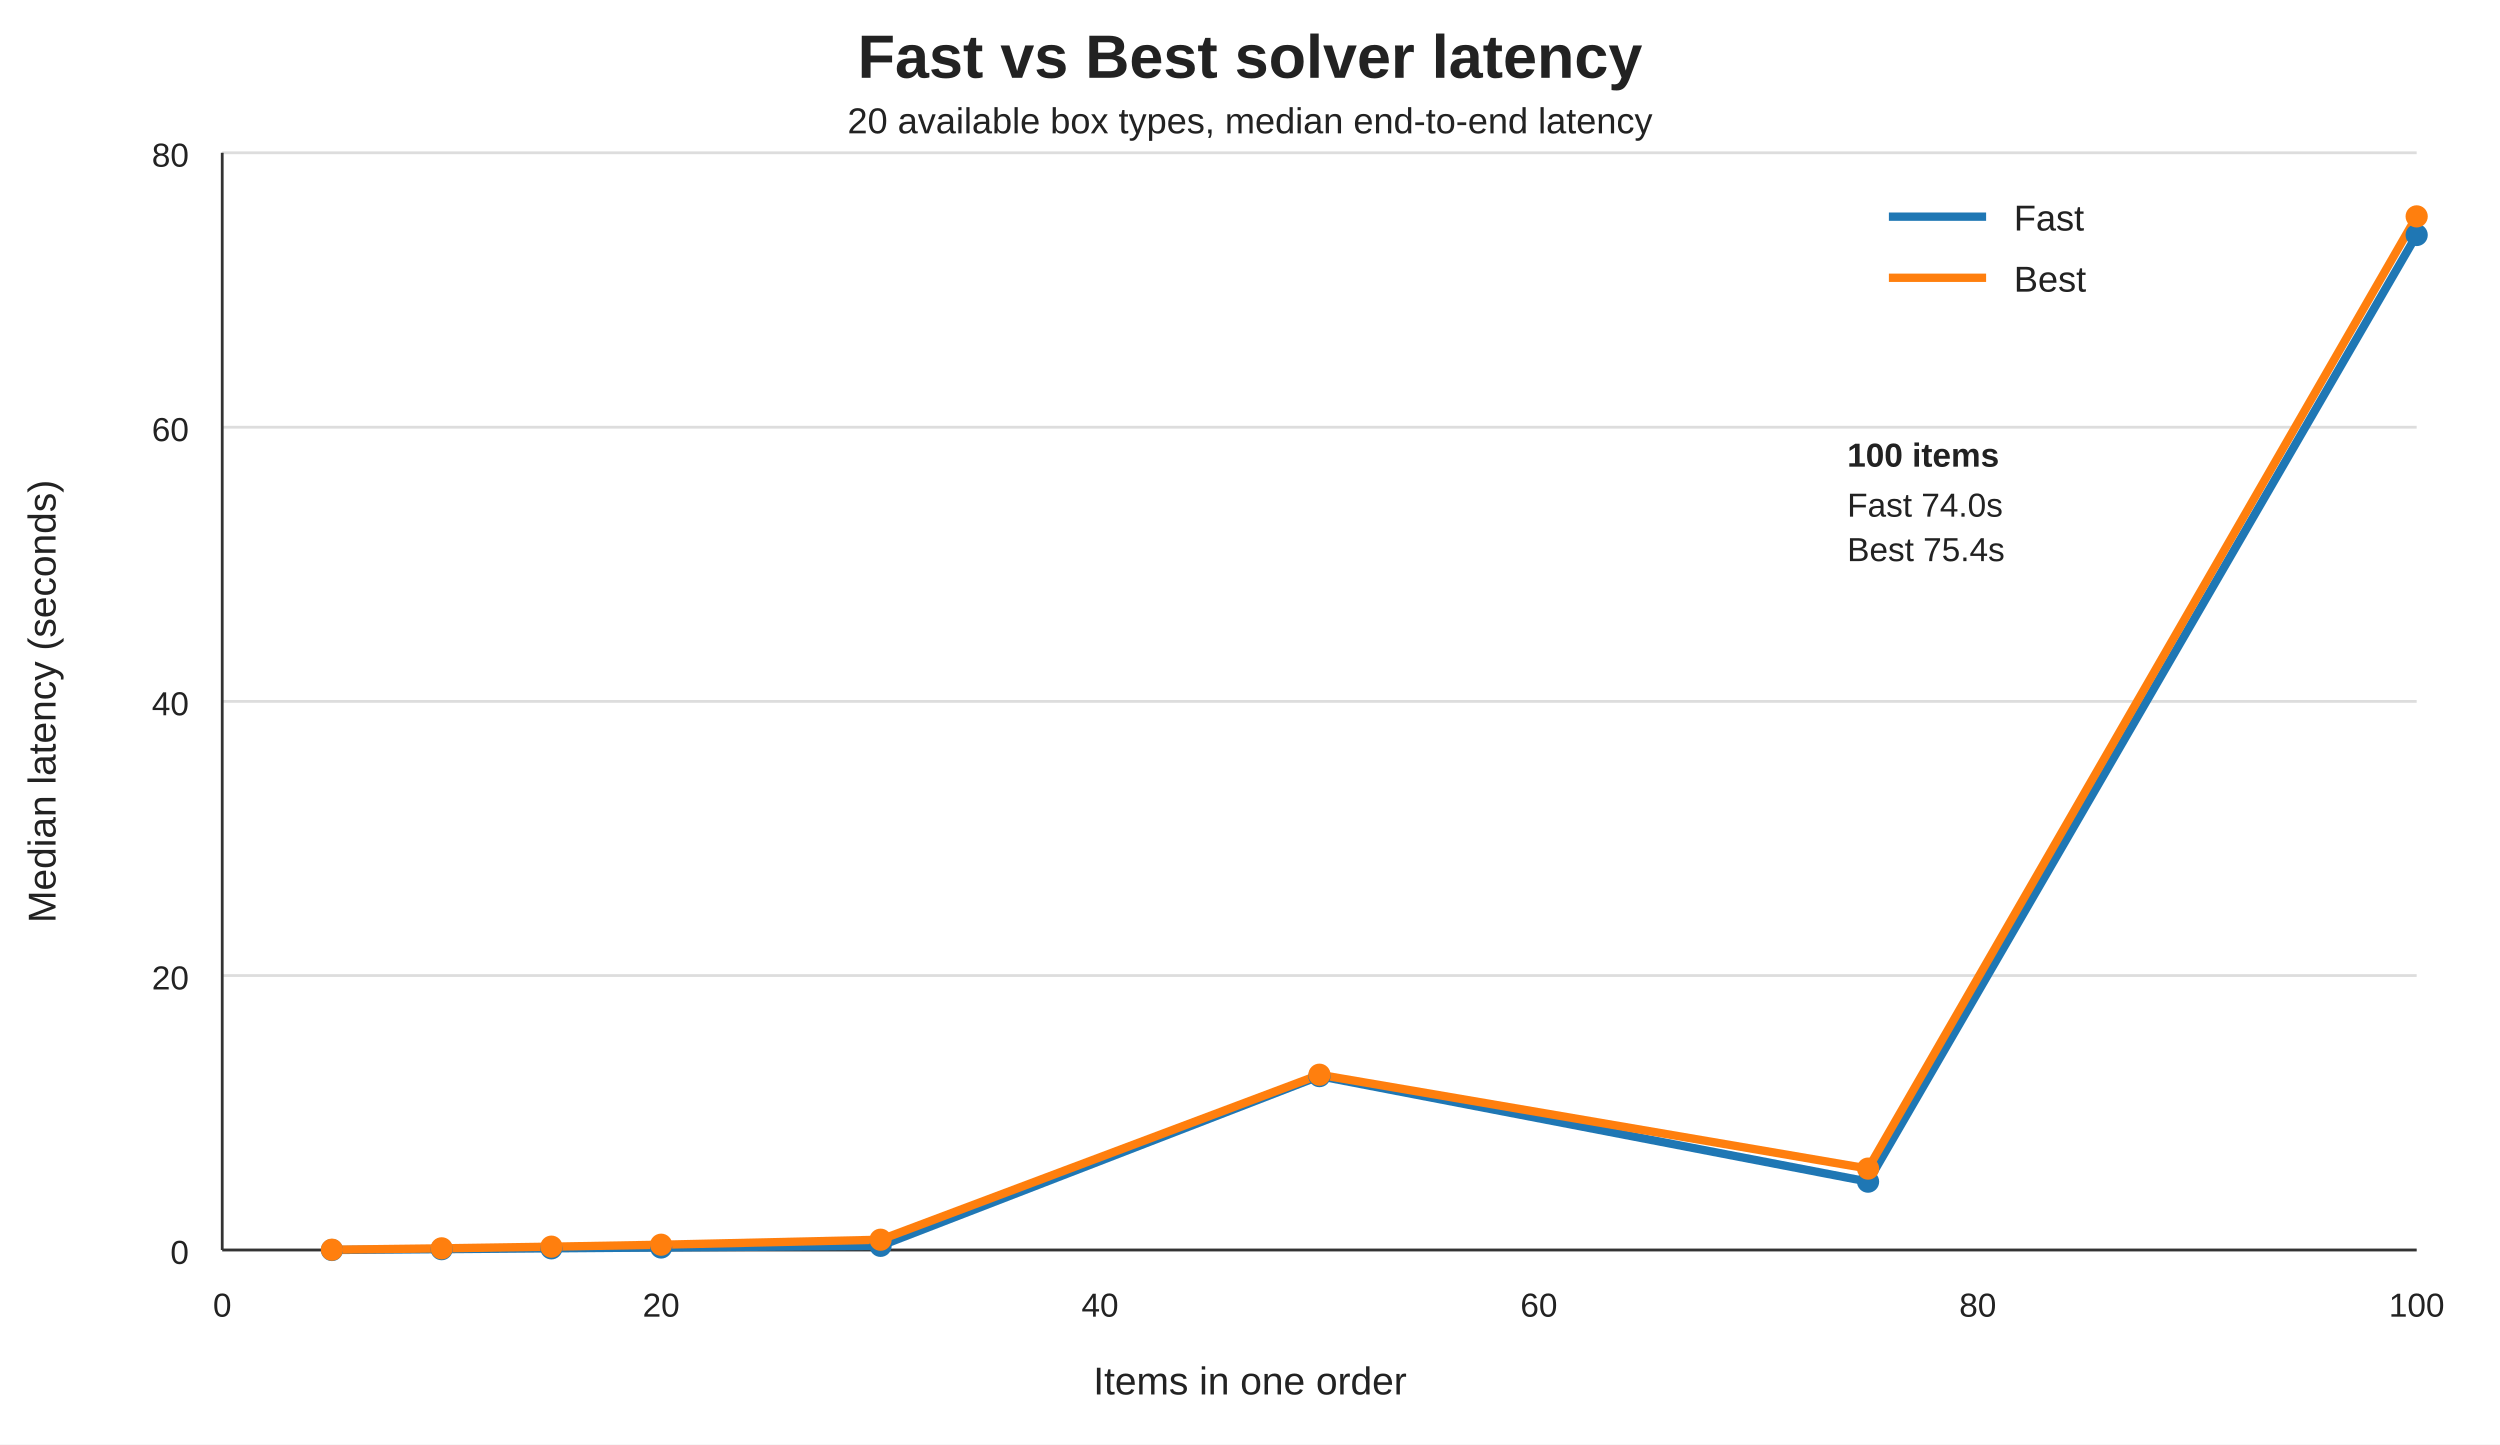
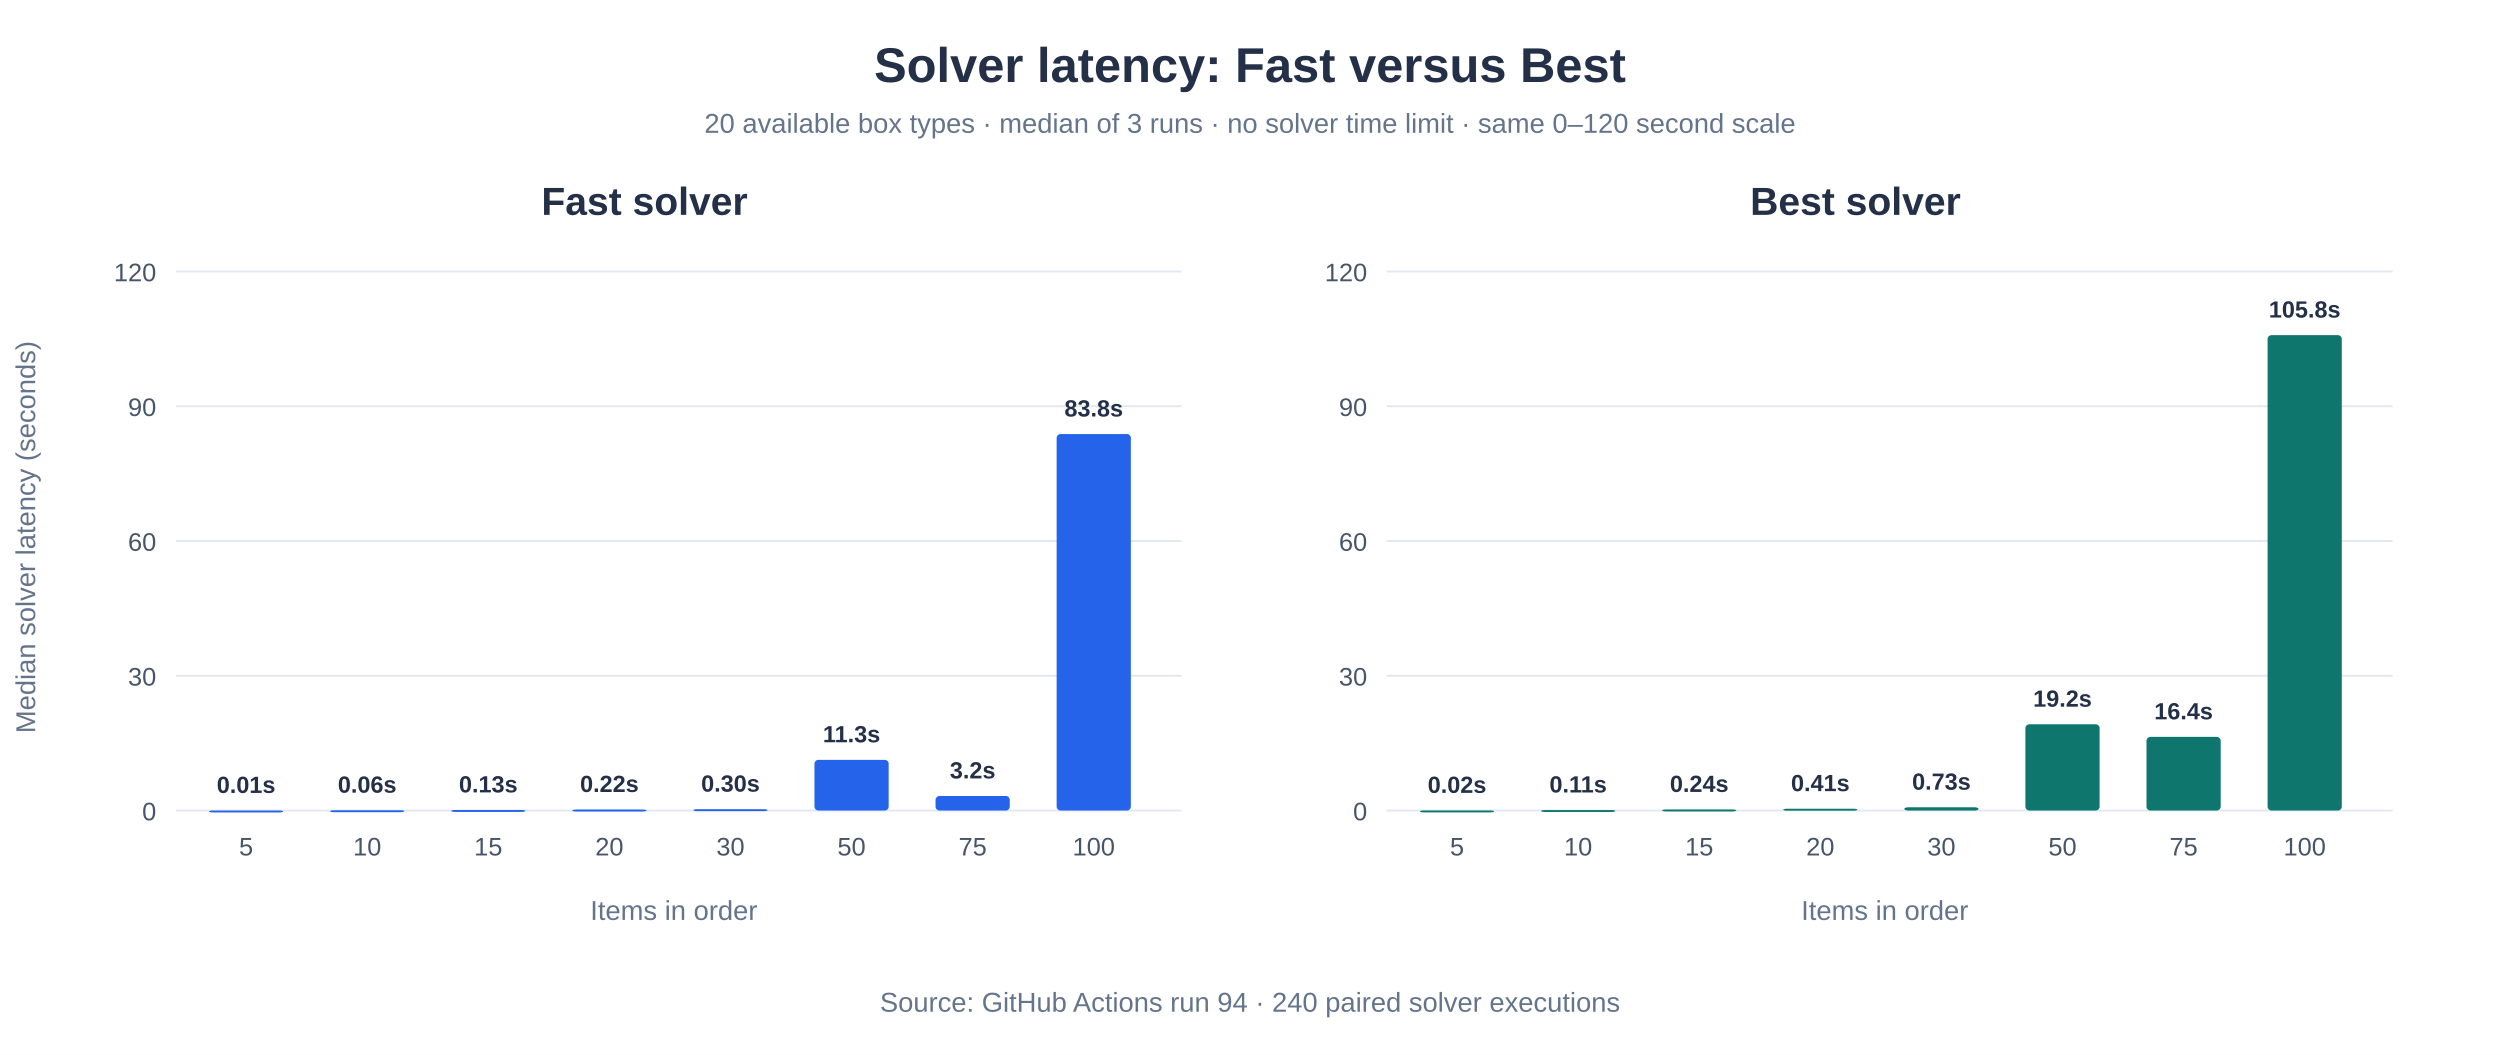
- <svg xmlns="http://www.w3.org/2000/svg" width="900" height="520" viewBox="0 0 900 520">
-   <rect width="100%" height="100%" fill="white" />
-   <style>text{font-family:Arial,sans-serif;fill:#222}.axis{stroke:#333;stroke-width:1}.grid{stroke:#ddd;stroke-width:1}.fast{fill:none;stroke:#1f77b4;stroke-width:3}.best{fill:none;stroke:#ff7f0e;stroke-width:3}.dotf{fill:#1f77b4}.dotb{fill:#ff7f0e}</style>
-   <text x="450" y="28" text-anchor="middle" font-size="22" font-weight="700">Fast vs Best solver latency</text>
-   <text x="450" y="48" text-anchor="middle" font-size="13">20 available box types, median end-to-end latency</text>
-   <line class="grid" x1="80" y1="450" x2="870" y2="450" />
-   <text x="68" y="455" text-anchor="end" font-size="12">0</text>
-   <line class="grid" x1="80" y1="351.2" x2="870" y2="351.2" />
-   <text x="68" y="356.2" text-anchor="end" font-size="12">20</text>
-   <line class="grid" x1="80" y1="252.5" x2="870" y2="252.5" />
-   <text x="68" y="257.5" text-anchor="end" font-size="12">40</text>
-   <line class="grid" x1="80" y1="153.8" x2="870" y2="153.8" />
-   <text x="68" y="158.8" text-anchor="end" font-size="12">60</text>
-   <line class="grid" x1="80" y1="55" x2="870" y2="55" />
-   <text x="68" y="60" text-anchor="end" font-size="12">80</text>
-   <text x="80" y="474" text-anchor="middle" font-size="12">0</text>
-   <text x="238" y="474" text-anchor="middle" font-size="12">20</text>
-   <text x="396" y="474" text-anchor="middle" font-size="12">40</text>
-   <text x="554" y="474" text-anchor="middle" font-size="12">60</text>
-   <text x="712" y="474" text-anchor="middle" font-size="12">80</text>
-   <text x="870" y="474" text-anchor="middle" font-size="12">100</text>
-   <line class="axis" x1="80" y1="55" x2="80" y2="450" />
-   <line class="axis" x1="80" y1="450" x2="870" y2="450" />
-   <text x="450" y="502" text-anchor="middle" font-size="14">Items in one order</text>
-   <text x="20" y="252.5" transform="rotate(-90 20 252.5)" text-anchor="middle" font-size="14">Median latency (seconds)</text>
-   <polyline class="fast" points="119.5,450 159,449.7 198.5,449.4 238,449.1 317,448.5 475,387.4 672.5,425.4 870,84.6" />
-   <polyline class="best" points="119.5,449.9 159,449.4 198.5,448.8 238,448.1 317,446.3 475,386.9 672.5,420.7 870,77.9" />
-   <g class="dotf">
-     <circle cx="119.5" cy="450" r="4" />
-     <circle cx="159" cy="449.7" r="4" />
-     <circle cx="198.5" cy="449.4" r="4" />
-     <circle cx="238" cy="449.1" r="4" />
-     <circle cx="317" cy="448.5" r="4" />
-     <circle cx="475" cy="387.4" r="4" />
-     <circle cx="672.5" cy="425.4" r="4" />
-     <circle cx="870" cy="84.6" r="4" />
-   </g>
-   <g class="dotb">
-     <circle cx="119.5" cy="449.9" r="4" />
-     <circle cx="159" cy="449.4" r="4" />
-     <circle cx="198.5" cy="448.8" r="4" />
-     <circle cx="238" cy="448.1" r="4" />
-     <circle cx="317" cy="446.3" r="4" />
-     <circle cx="475" cy="386.9" r="4" />
-     <circle cx="672.5" cy="420.7" r="4" />
-     <circle cx="870" cy="77.9" r="4" />
-   </g>
-   <line class="fast" x1="680" y1="78" x2="715" y2="78" />
-   <text x="725" y="83" font-size="13">Fast</text>
-   <line class="best" x1="680" y1="100" x2="715" y2="100" />
-   <text x="725" y="105" font-size="13">Best</text>
-   <text x="665" y="168" font-size="12" font-weight="700">100 items</text>
-   <text x="665" y="186" font-size="12">Fast 74.0s</text>
-   <text x="665" y="202" font-size="12">Best 75.4s</text>
+ <svg xmlns="http://www.w3.org/2000/svg" width="1280" height="540" viewBox="0 0 1280 540">
+   <rect width="1280" height="540" fill="#ffffff" />
+   <style>text{font-family:Arial,sans-serif;fill:#233047}.title{font-size:25px;font-weight:700}.sub{font-size:14px;fill:#64748b}.heading{font-size:20px;font-weight:700}.tick{font-size:13px;fill:#475569}.value{font-size:12px;font-weight:600}</style>
+   <text x="640" y="42" text-anchor="middle" class="title">Solver latency: Fast versus Best</text>
+   <text x="640" y="68" text-anchor="middle" class="sub">20 available box types · median of 3 runs · no solver time limit · same 0–120 second scale</text>
+   <text x="330" y="110" text-anchor="middle" class="heading">Fast solver</text>
+   <line x1="90" y1="415" x2="605" y2="415" stroke="#e2e8f0" />
+   <text x="80" y="420" text-anchor="end" class="tick">0</text>
+   <line x1="90" y1="346" x2="605" y2="346" stroke="#e2e8f0" />
+   <text x="80" y="351" text-anchor="end" class="tick">30</text>
+   <line x1="90" y1="277" x2="605" y2="277" stroke="#e2e8f0" />
+   <text x="80" y="282" text-anchor="end" class="tick">60</text>
+   <line x1="90" y1="208" x2="605" y2="208" stroke="#e2e8f0" />
+   <text x="80" y="213" text-anchor="end" class="tick">90</text>
+   <line x1="90" y1="139" x2="605" y2="139" stroke="#e2e8f0" />
+   <text x="80" y="144" text-anchor="end" class="tick">120</text>
+   <rect x="107" y="414.975" width="38" height="1" fill="#2563eb" rx="2" />
+   <text x="126" y="405.975" text-anchor="middle" class="value">0.01s</text>
+   <text x="126" y="438" text-anchor="middle" class="tick">5</text>
+   <rect x="169" y="414.853" width="38" height="1" fill="#2563eb" rx="2" />
+   <text x="188" y="405.853" text-anchor="middle" class="value">0.06s</text>
+   <text x="188" y="438" text-anchor="middle" class="tick">10</text>
+   <rect x="231" y="414.704" width="38" height="1" fill="#2563eb" rx="2" />
+   <text x="250" y="405.704" text-anchor="middle" class="value">0.13s</text>
+   <text x="250" y="438" text-anchor="middle" class="tick">15</text>
+   <rect x="293" y="414.492" width="38" height="1" fill="#2563eb" rx="2" />
+   <text x="312" y="405.492" text-anchor="middle" class="value">0.22s</text>
+   <text x="312" y="438" text-anchor="middle" class="tick">20</text>
+   <rect x="355" y="414.303" width="38" height="1" fill="#2563eb" rx="2" />
+   <text x="374" y="405.303" text-anchor="middle" class="value">0.30s</text>
+   <text x="374" y="438" text-anchor="middle" class="tick">30</text>
+   <rect x="417" y="389.046" width="38" height="25.954" fill="#2563eb" rx="2" />
+   <text x="436" y="380.046" text-anchor="middle" class="value">11.3s</text>
+   <text x="436" y="438" text-anchor="middle" class="tick">50</text>
+   <rect x="479" y="407.546" width="38" height="7.454" fill="#2563eb" rx="2" />
+   <text x="498" y="398.546" text-anchor="middle" class="value">3.2s</text>
+   <text x="498" y="438" text-anchor="middle" class="tick">75</text>
+   <rect x="541" y="222.237" width="38" height="192.763" fill="#2563eb" rx="2" />
+   <text x="560" y="213.237" text-anchor="middle" class="value">83.8s</text>
+   <text x="560" y="438" text-anchor="middle" class="tick">100</text>
+   <text x="345" y="471" text-anchor="middle" class="sub">Items in order</text>
+   <text x="950" y="110" text-anchor="middle" class="heading">Best solver</text>
+   <line x1="710" y1="415" x2="1225" y2="415" stroke="#e2e8f0" />
+   <text x="700" y="420" text-anchor="end" class="tick">0</text>
+   <line x1="710" y1="346" x2="1225" y2="346" stroke="#e2e8f0" />
+   <text x="700" y="351" text-anchor="end" class="tick">30</text>
+   <line x1="710" y1="277" x2="1225" y2="277" stroke="#e2e8f0" />
+   <text x="700" y="282" text-anchor="end" class="tick">60</text>
+   <line x1="710" y1="208" x2="1225" y2="208" stroke="#e2e8f0" />
+   <text x="700" y="213" text-anchor="end" class="tick">90</text>
+   <line x1="710" y1="139" x2="1225" y2="139" stroke="#e2e8f0" />
+   <text x="700" y="144" text-anchor="end" class="tick">120</text>
+   <rect x="727" y="414.95" width="38" height="1" fill="#0f766e" rx="2" />
+   <text x="746" y="405.95" text-anchor="middle" class="value">0.02s</text>
+   <text x="746" y="438" text-anchor="middle" class="tick">5</text>
+   <rect x="789" y="414.738" width="38" height="1" fill="#0f766e" rx="2" />
+   <text x="808" y="405.738" text-anchor="middle" class="value">0.11s</text>
+   <text x="808" y="438" text-anchor="middle" class="tick">10</text>
+   <rect x="851" y="414.458" width="38" height="1" fill="#0f766e" rx="2" />
+   <text x="870" y="405.458" text-anchor="middle" class="value">0.24s</text>
+   <text x="870" y="438" text-anchor="middle" class="tick">15</text>
+   <rect x="913" y="414.066" width="38" height="1" fill="#0f766e" rx="2" />
+   <text x="932" y="405.066" text-anchor="middle" class="value">0.41s</text>
+   <text x="932" y="438" text-anchor="middle" class="tick">20</text>
+   <rect x="975" y="413.321" width="38" height="1.679" fill="#0f766e" rx="2" />
+   <text x="994" y="404.321" text-anchor="middle" class="value">0.73s</text>
+   <text x="994" y="438" text-anchor="middle" class="tick">30</text>
+   <rect x="1037" y="370.825" width="38" height="44.175" fill="#0f766e" rx="2" />
+   <text x="1056" y="361.825" text-anchor="middle" class="value">19.2s</text>
+   <text x="1056" y="438" text-anchor="middle" class="tick">50</text>
+   <rect x="1099" y="377.285" width="38" height="37.715" fill="#0f766e" rx="2" />
+   <text x="1118" y="368.285" text-anchor="middle" class="value">16.4s</text>
+   <text x="1118" y="438" text-anchor="middle" class="tick">75</text>
+   <rect x="1161" y="171.586" width="38" height="243.414" fill="#0f766e" rx="2" />
+   <text x="1180" y="162.586" text-anchor="middle" class="value">105.8s</text>
+   <text x="1180" y="438" text-anchor="middle" class="tick">100</text>
+   <text x="965" y="471" text-anchor="middle" class="sub">Items in order</text>
+   <text x="18" y="275" transform="rotate(-90 18 275)" text-anchor="middle" class="sub">Median solver latency (seconds)</text>
+   <text x="640" y="518" text-anchor="middle" class="sub">Source: GitHub Actions run 94 · 240 paired solver executions</text>
</svg>
